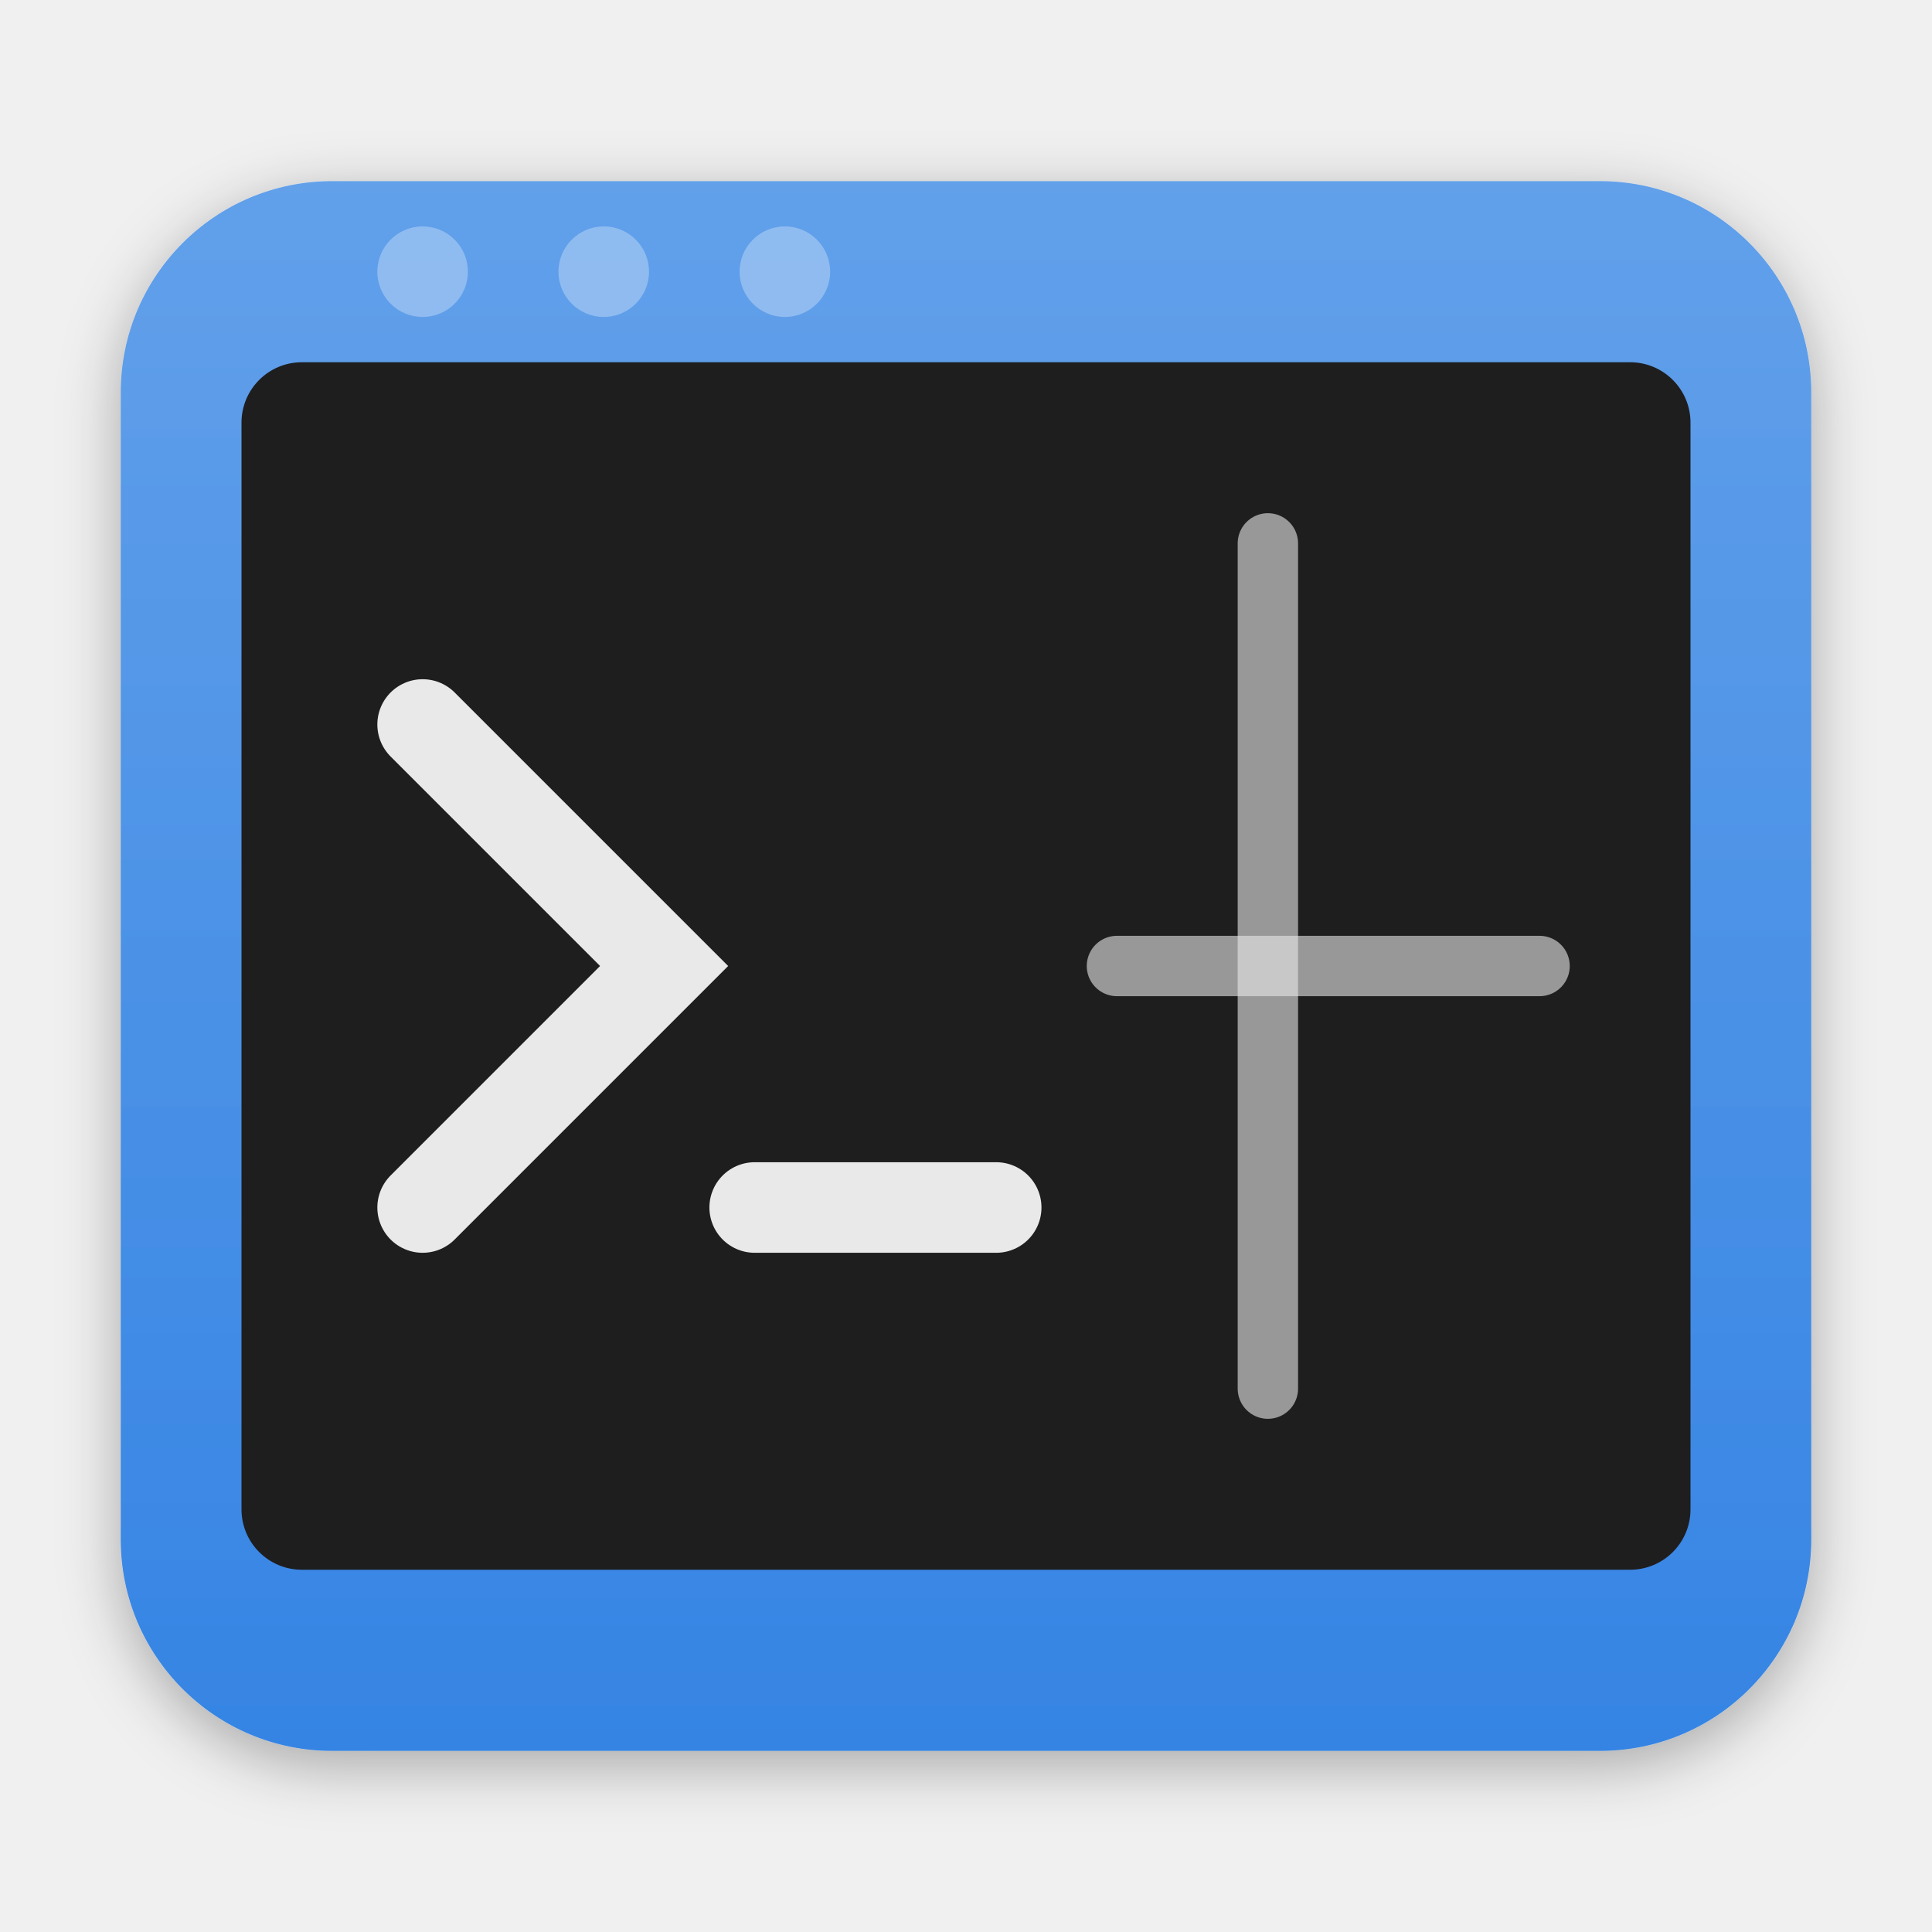
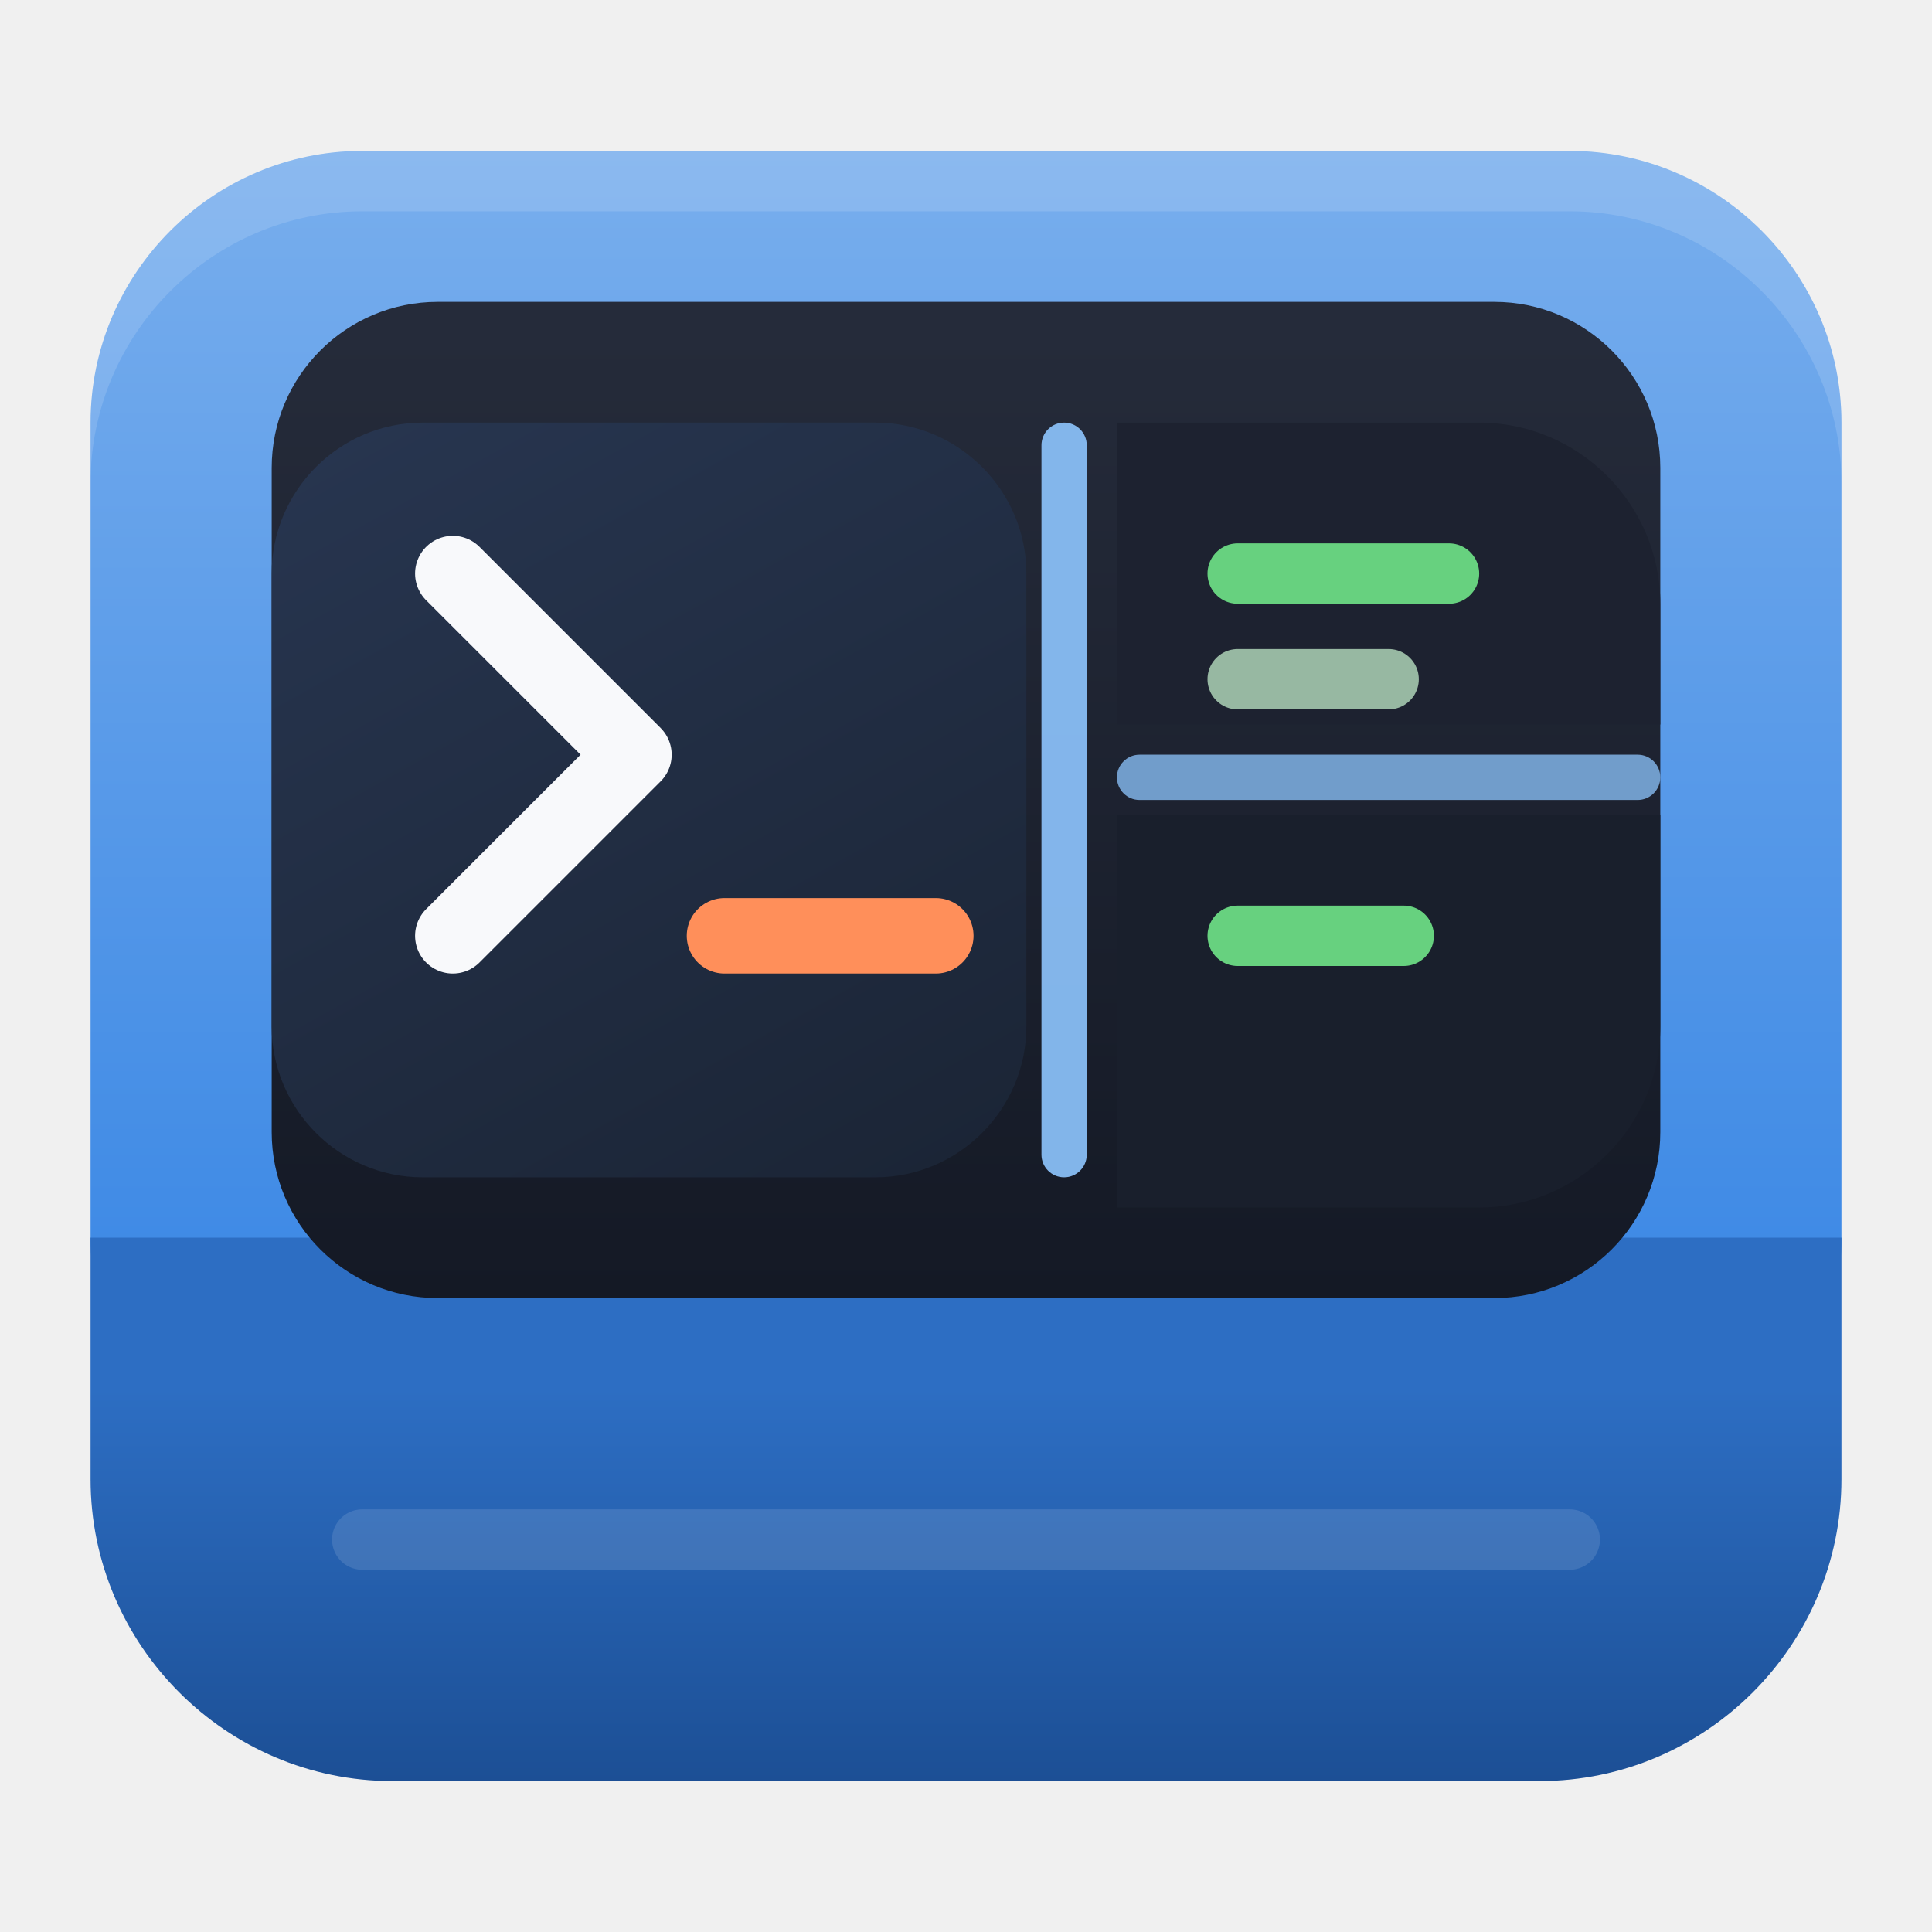
<svg xmlns="http://www.w3.org/2000/svg" width="128" height="128" viewBox="0 0 128 128">
  <defs>
-     <linearGradient id="gnome_blue" x1="0" y1="0" x2="0" y2="1">
-       <stop offset="0%" stop-color="#62a0ea" />
-       <stop offset="100%" stop-color="#3584e4" />
+     <linearGradient id="shell-top" x1="64" y1="10" x2="64" y2="96" gradientUnits="userSpaceOnUse">
+       <stop offset="0" stop-color="#78aeed" />
+       <stop offset="1" stop-color="#3584e4" />
    </linearGradient>
-     <filter id="shadow" x="-20%" y="-20%" width="140%" height="140%">
-       <feGaussianBlur in="SourceAlpha" stdDeviation="2" />
-       <feOffset dx="0" dy="1" result="offsetblur" />
-       <feComponentTransfer>
-         <feFuncA type="linear" slope="0.3" />
-       </feComponentTransfer>
-       <feMerge>
-         <feMergeNode />
-         <feMergeNode in="SourceGraphic" />
-       </feMerge>
-     </filter>
+     <linearGradient id="shell-front" x1="64" y1="92" x2="64" y2="118" gradientUnits="userSpaceOnUse">
+       <stop offset="0" stop-color="#2d6ec3" />
+       <stop offset="1" stop-color="#1c4f95" />
+     </linearGradient>
+     <linearGradient id="screen" x1="64" y1="22" x2="64" y2="86" gradientUnits="userSpaceOnUse">
+       <stop offset="0" stop-color="#252b3a" />
+       <stop offset="1" stop-color="#141925" />
+     </linearGradient>
+     <linearGradient id="active-pane" x1="28" y1="26" x2="58" y2="80" gradientUnits="userSpaceOnUse">
+       <stop offset="0" stop-color="#27354f" />
+       <stop offset="1" stop-color="#1b2536" />
+     </linearGradient>
  </defs>
-   <rect x="8" y="12" width="112" height="104" rx="14" ry="14" fill="url(#gnome_blue)" filter="url(#shadow)" />
-   <rect x="16" y="24" width="96" height="80" rx="4" ry="4" fill="#1e1e1e" />
-   <g stroke="#ffffff" stroke-width="6" stroke-linecap="round" fill="none" opacity="0.9">
-     <path d="M28,48 L44,64 L28,80" />
-     <line x1="50" y1="80" x2="66" y2="80" />
-     <line x1="84" y1="36" x2="84" y2="92" stroke-width="4" opacity="0.6" />
-     <line x1="74" y1="64" x2="102" y2="64" stroke-width="4" opacity="0.6" />
-   </g>
-   <circle cx="28" cy="18" r="3" fill="#ffffff" opacity="0.3" />
-   <circle cx="40" cy="18" r="3" fill="#ffffff" opacity="0.3" />
-   <circle cx="52" cy="18" r="3" fill="#ffffff" opacity="0.3" />
+   <path d="M24 10h80c9.9 0 18 8.1 18 18v54c0 9.9-8.1 18-18 18H24c-9.9 0-18-8.1-18-18V28c0-9.9 8.1-18 18-18z" fill="url(#shell-top)" />
+   <path d="M6 82h116v16c0 11-9 20-20 20H26c-11 0-20-9-20-20V82z" fill="url(#shell-front)" />
+   <path d="M24 10h80c9.9 0 18 8.1 18 18v4c0-9.9-8.1-18-18-18H24C14.1 14 6 22.1 6 32v-4c0-9.9 8.1-18 18-18z" fill="#ffffff" opacity="0.14" />
+   <rect x="18" y="20" width="92" height="66" rx="11" fill="url(#screen)" />
+   <path d="M28 28h30c5.5 0 10 4.5 10 10v30c0 5.5-4.5 10-10 10H28c-5.5 0-10-4.5-10-10V38c0-5.5 4.5-10 10-10z" fill="url(#active-pane)" />
+   <path d="M74 28h24c6.6 0 12 5.4 12 12v8H74z" fill="#1d2230" />
+   <path d="M74 54h36v14c0 6.6-5.4 12-12 12H74z" fill="#191f2c" />
+   <rect x="69" y="28" width="3" height="50" rx="1.5" fill="#8ec5ff" opacity="0.9" />
+   <rect x="74" y="50" width="36" height="3" rx="1.5" fill="#8ec5ff" opacity="0.75" />
+   <path d="M30 38l12 12-12 12" fill="none" stroke="#f8f9fb" stroke-linecap="round" stroke-linejoin="round" stroke-width="5" />
+   <path d="M48 62h14" fill="none" stroke="#ff8f5a" stroke-linecap="round" stroke-width="5" />
+   <path d="M82 38h14" fill="none" stroke="#67d17f" stroke-linecap="round" stroke-width="4" />
+   <path d="M82 45h10" fill="none" stroke="#c0e9c8" stroke-linecap="round" stroke-width="4" opacity="0.75" />
+   <path d="M82 62h11" fill="none" stroke="#67d17f" stroke-linecap="round" stroke-width="4" />
+   <path d="M24 102h80" fill="none" stroke="#ffffff" stroke-linecap="round" stroke-opacity="0.12" stroke-width="4" />
</svg>
